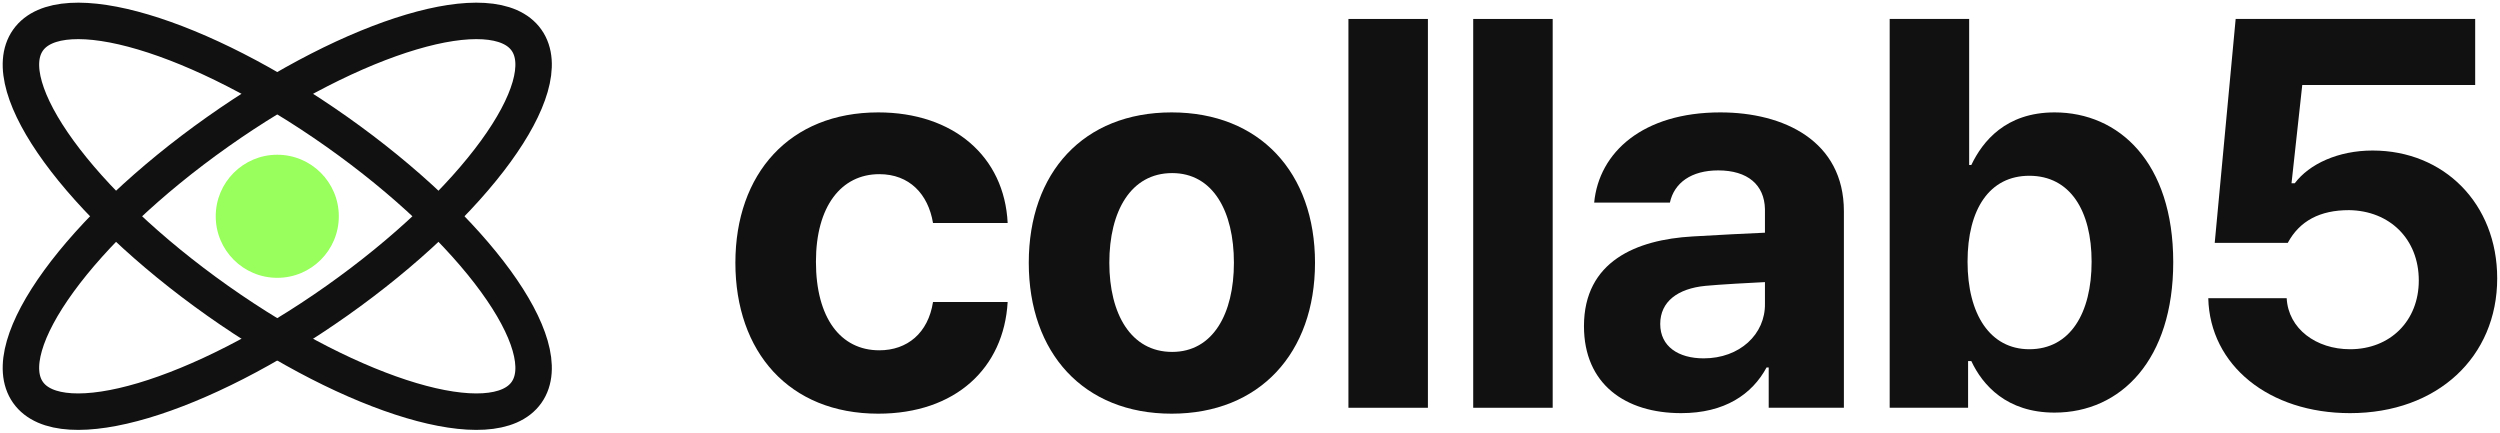
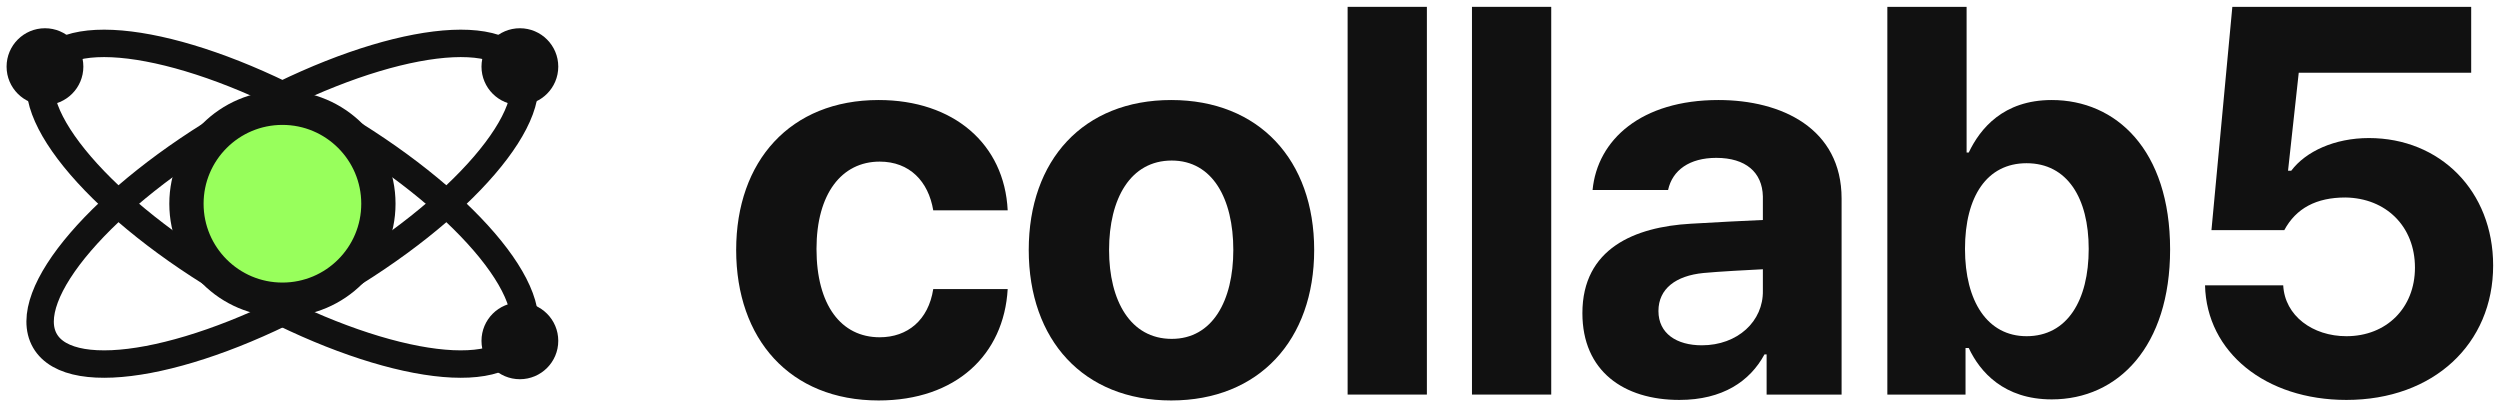
- <svg xmlns="http://www.w3.org/2000/svg" viewBox="0 0 454.61 78.66" width="454.61" height="78.66" role="img" aria-label="collab5">
-   <g fill="none" stroke="#111111" stroke-width="6.63">
-     <ellipse cx="50.42" cy="39.33" rx="55.50" ry="18.80" transform="rotate(35.25 50.42 39.33)" />
-     <ellipse cx="50.42" cy="39.33" rx="55.50" ry="18.80" transform="rotate(-35.25 50.42 39.33)" />
+ <svg xmlns="http://www.w3.org/2000/svg" viewBox="0 0 182.35 29.71" width="182.35" height="29.71" role="img" aria-label="collab5">
+   <g transform="translate(-7.40 -13.14)">
+     <g fill="none" stroke="#111111" stroke-width="2">
+       <ellipse cx="28" cy="28" rx="20" ry="7" transform="rotate(30 28 28)" />
+       <ellipse cx="28" cy="28" rx="20" ry="7" transform="rotate(-30 28 28)" />
+     </g>
+     <circle cx="45.32" cy="38" r="2.8" fill="#111111" />
+     <circle cx="10.68" cy="18" r="2.8" fill="#111111" />
+     <circle cx="45.32" cy="18" r="2.8" fill="#111111" />
+     <circle cx="28" cy="28" r="7" fill="#98FF5C" stroke="#111111" stroke-width="2.5" />
  </g>
-   <circle cx="50.42" cy="39.33" r="11.19" fill="#98FF5C" />
  <g fill="#111111">
-     <path transform="translate(130.21 74.15) scale(0.048828 -0.048828)" d="M604.0 -22.0C892.0 -22.0 1072.0 148.0 1086.0 394.0H808.0C790.0 278.0 712.0 214.0 608.0 214.0C464.0 214.0 372.0 334.0 372.0 544.0C372.0 750.0 466.0 870.0 608.0 870.0C720.0 870.0 790.0 796.0 808.0 688.0H1086.0C1074.0 936.0 884.0 1100.0 604.0 1100.0C274.0 1100.0 72.0 872.0 72.0 540.0C72.0 208.0 272.0 -22.0 604.0 -22.0Z" />
-     <path transform="translate(183.56 74.15) scale(0.048828 -0.048828)" d="M604.0 -22.0C932.0 -22.0 1138.0 204.0 1138.0 540.0C1138.0 876.0 932.0 1100.0 604.0 1100.0C276.0 1100.0 72.0 876.0 72.0 540.0C72.0 204.0 276.0 -22.0 604.0 -22.0ZM606.0 208.0C452.0 208.0 372.0 350.0 372.0 540.0C372.0 732.0 452.0 874.0 606.0 874.0C758.0 874.0 836.0 732.0 836.0 540.0C836.0 350.0 758.0 208.0 606.0 208.0Z" />
-     <path transform="translate(239.54 74.15) scale(0.048828 -0.048828)" d="M412.0 1448.0H116.0V0.0H412.0Z" />
-     <path transform="translate(262.23 74.15) scale(0.048828 -0.048828)" d="M412.0 1448.0H116.0V0.0H412.0Z" />
-     <path transform="translate(284.91 74.15) scale(0.048828 -0.048828)" d="M64.0 304.0C64.0 88.0 218.0 -20.0 426.0 -20.0C588.0 -20.0 690.0 50.0 744.0 150.0H752.0V0.0H1032.0V732.0C1032.0 994.0 808.0 1100.0 572.0 1100.0C284.0 1100.0 120.0 952.0 102.0 764.0H384.0C400.0 838.0 464.0 884.0 564.0 884.0C674.0 884.0 736.0 830.0 738.0 740.0V652.0C692.0 650.0 546.0 643.0 468.0 638.0C260.0 626.0 64.0 546.0 64.0 304.0ZM348.0 312.0C348.0 396.0 414.0 444.0 516.0 454.0C567.0 459.0 693.0 466.0 738.0 468.0V388.0C740.0 274.0 644.0 184.0 510.0 184.0C416.0 184.0 348.0 228.0 348.0 312.0Z" />
-     <path transform="translate(337.67 74.15) scale(0.048828 -0.048828)" d="M122.0 0.0H414.0V174.0H426.0C468.0 84.0 558.0 -18.0 736.0 -18.0C984.0 -18.0 1178.0 180.0 1178.0 542.0C1178.0 914.0 976.0 1100.0 736.0 1100.0C554.0 1100.0 468.0 992.0 426.0 904.0H418.0V1448.0H122.0ZM412.0 544.0C412.0 740.0 494.0 864.0 642.0 864.0C794.0 864.0 874.0 734.0 874.0 544.0C874.0 352.0 794.0 218.0 642.0 218.0C496.0 218.0 412.0 348.0 412.0 544.0Z" />
-     <path transform="translate(395.80 74.15) scale(0.048828 -0.048828)" d="M646.0 -20.0C972.0 -20.0 1194.0 190.0 1194.0 482.0C1194.0 760.0 996.0 958.0 730.0 958.0C602.0 958.0 494.0 908.0 440.0 836.0H428.0L468.0 1202.0H1112.0V1448.0H220.0L142.0 614.0H414.0C458.0 696.0 534.0 736.0 642.0 736.0C794.0 734.0 902.0 628.0 902.0 474.0C902.0 324.0 796.0 218.0 646.0 218.0C520.0 218.0 416.0 294.0 410.0 408.0H118.0C124.0 158.0 344.0 -20.0 646.0 -20.0Z" />
+     <path transform="translate(52.29 28.78) scale(0.019531 -0.019531)" d="M604.0 -22.0C892.0 -22.0 1072.0 148.0 1086.0 394.0H808.0C790.0 278.0 712.0 214.0 608.0 214.0C464.0 214.0 372.0 334.0 372.0 544.0C372.0 750.0 466.0 870.0 608.0 870.0C720.0 870.0 790.0 796.0 808.0 688.0H1086.0C1074.0 936.0 884.0 1100.0 604.0 1100.0C274.0 1100.0 72.0 872.0 72.0 540.0C72.0 208.0 272.0 -22.0 604.0 -22.0Z" />
+     <path transform="translate(73.63 28.78) scale(0.019531 -0.019531)" d="M604.0 -22.0C932.0 -22.0 1138.0 204.0 1138.0 540.0C1138.0 876.0 932.0 1100.0 604.0 1100.0C276.0 1100.0 72.0 876.0 72.0 540.0C72.0 204.0 276.0 -22.0 604.0 -22.0ZM606.0 208.0C452.0 208.0 372.0 350.0 372.0 540.0C372.0 732.0 452.0 874.0 606.0 874.0C758.0 874.0 836.0 732.0 836.0 540.0C836.0 350.0 758.0 208.0 606.0 208.0Z" />
+     <path transform="translate(96.03 28.78) scale(0.019531 -0.019531)" d="M412.0 1448.0H116.0V0.0H412.0Z" />
+     <path transform="translate(105.10 28.78) scale(0.019531 -0.019531)" d="M412.0 1448.0H116.0V0.0H412.0Z" />
+     <path transform="translate(114.17 28.78) scale(0.019531 -0.019531)" d="M64.0 304.0C64.0 88.0 218.0 -20.0 426.0 -20.0C588.0 -20.0 690.0 50.0 744.0 150.0H752.0V0.0H1032.0V732.0C1032.0 994.0 808.0 1100.0 572.0 1100.0C284.0 1100.0 120.0 952.0 102.0 764.0H384.0C400.0 838.0 464.0 884.0 564.0 884.0C674.0 884.0 736.0 830.0 738.0 740.0V652.0C692.0 650.0 546.0 643.0 468.0 638.0C260.0 626.0 64.0 546.0 64.0 304.0ZM348.0 312.0C348.0 396.0 414.0 444.0 516.0 454.0C567.0 459.0 693.0 466.0 738.0 468.0V388.0C740.0 274.0 644.0 184.0 510.0 184.0C416.0 184.0 348.0 228.0 348.0 312.0Z" />
+     <path transform="translate(135.28 28.78) scale(0.019531 -0.019531)" d="M122.0 0.0H414.0V174.0H426.0C468.0 84.0 558.0 -18.0 736.0 -18.0C984.0 -18.0 1178.0 180.0 1178.0 542.0C1178.0 914.0 976.0 1100.0 736.0 1100.0C554.0 1100.0 468.0 992.0 426.0 904.0H418.0V1448.0H122.0ZM412.0 544.0C412.0 740.0 494.0 864.0 642.0 864.0C794.0 864.0 874.0 734.0 874.0 544.0C874.0 352.0 794.0 218.0 642.0 218.0C496.0 218.0 412.0 348.0 412.0 544.0Z" />
+     <path transform="translate(158.53 28.78) scale(0.019531 -0.019531)" d="M646.0 -20.0C972.0 -20.0 1194.0 190.0 1194.0 482.0C1194.0 760.0 996.0 958.0 730.0 958.0C602.0 958.0 494.0 908.0 440.0 836.0H428.0L468.0 1202.0H1112.0V1448.0H220.0L142.0 614.0H414.0C458.0 696.0 534.0 736.0 642.0 736.0C794.0 734.0 902.0 628.0 902.0 474.0C902.0 324.0 796.0 218.0 646.0 218.0C520.0 218.0 416.0 294.0 410.0 408.0H118.0C124.0 158.0 344.0 -20.0 646.0 -20.0Z" />
  </g>
</svg>
